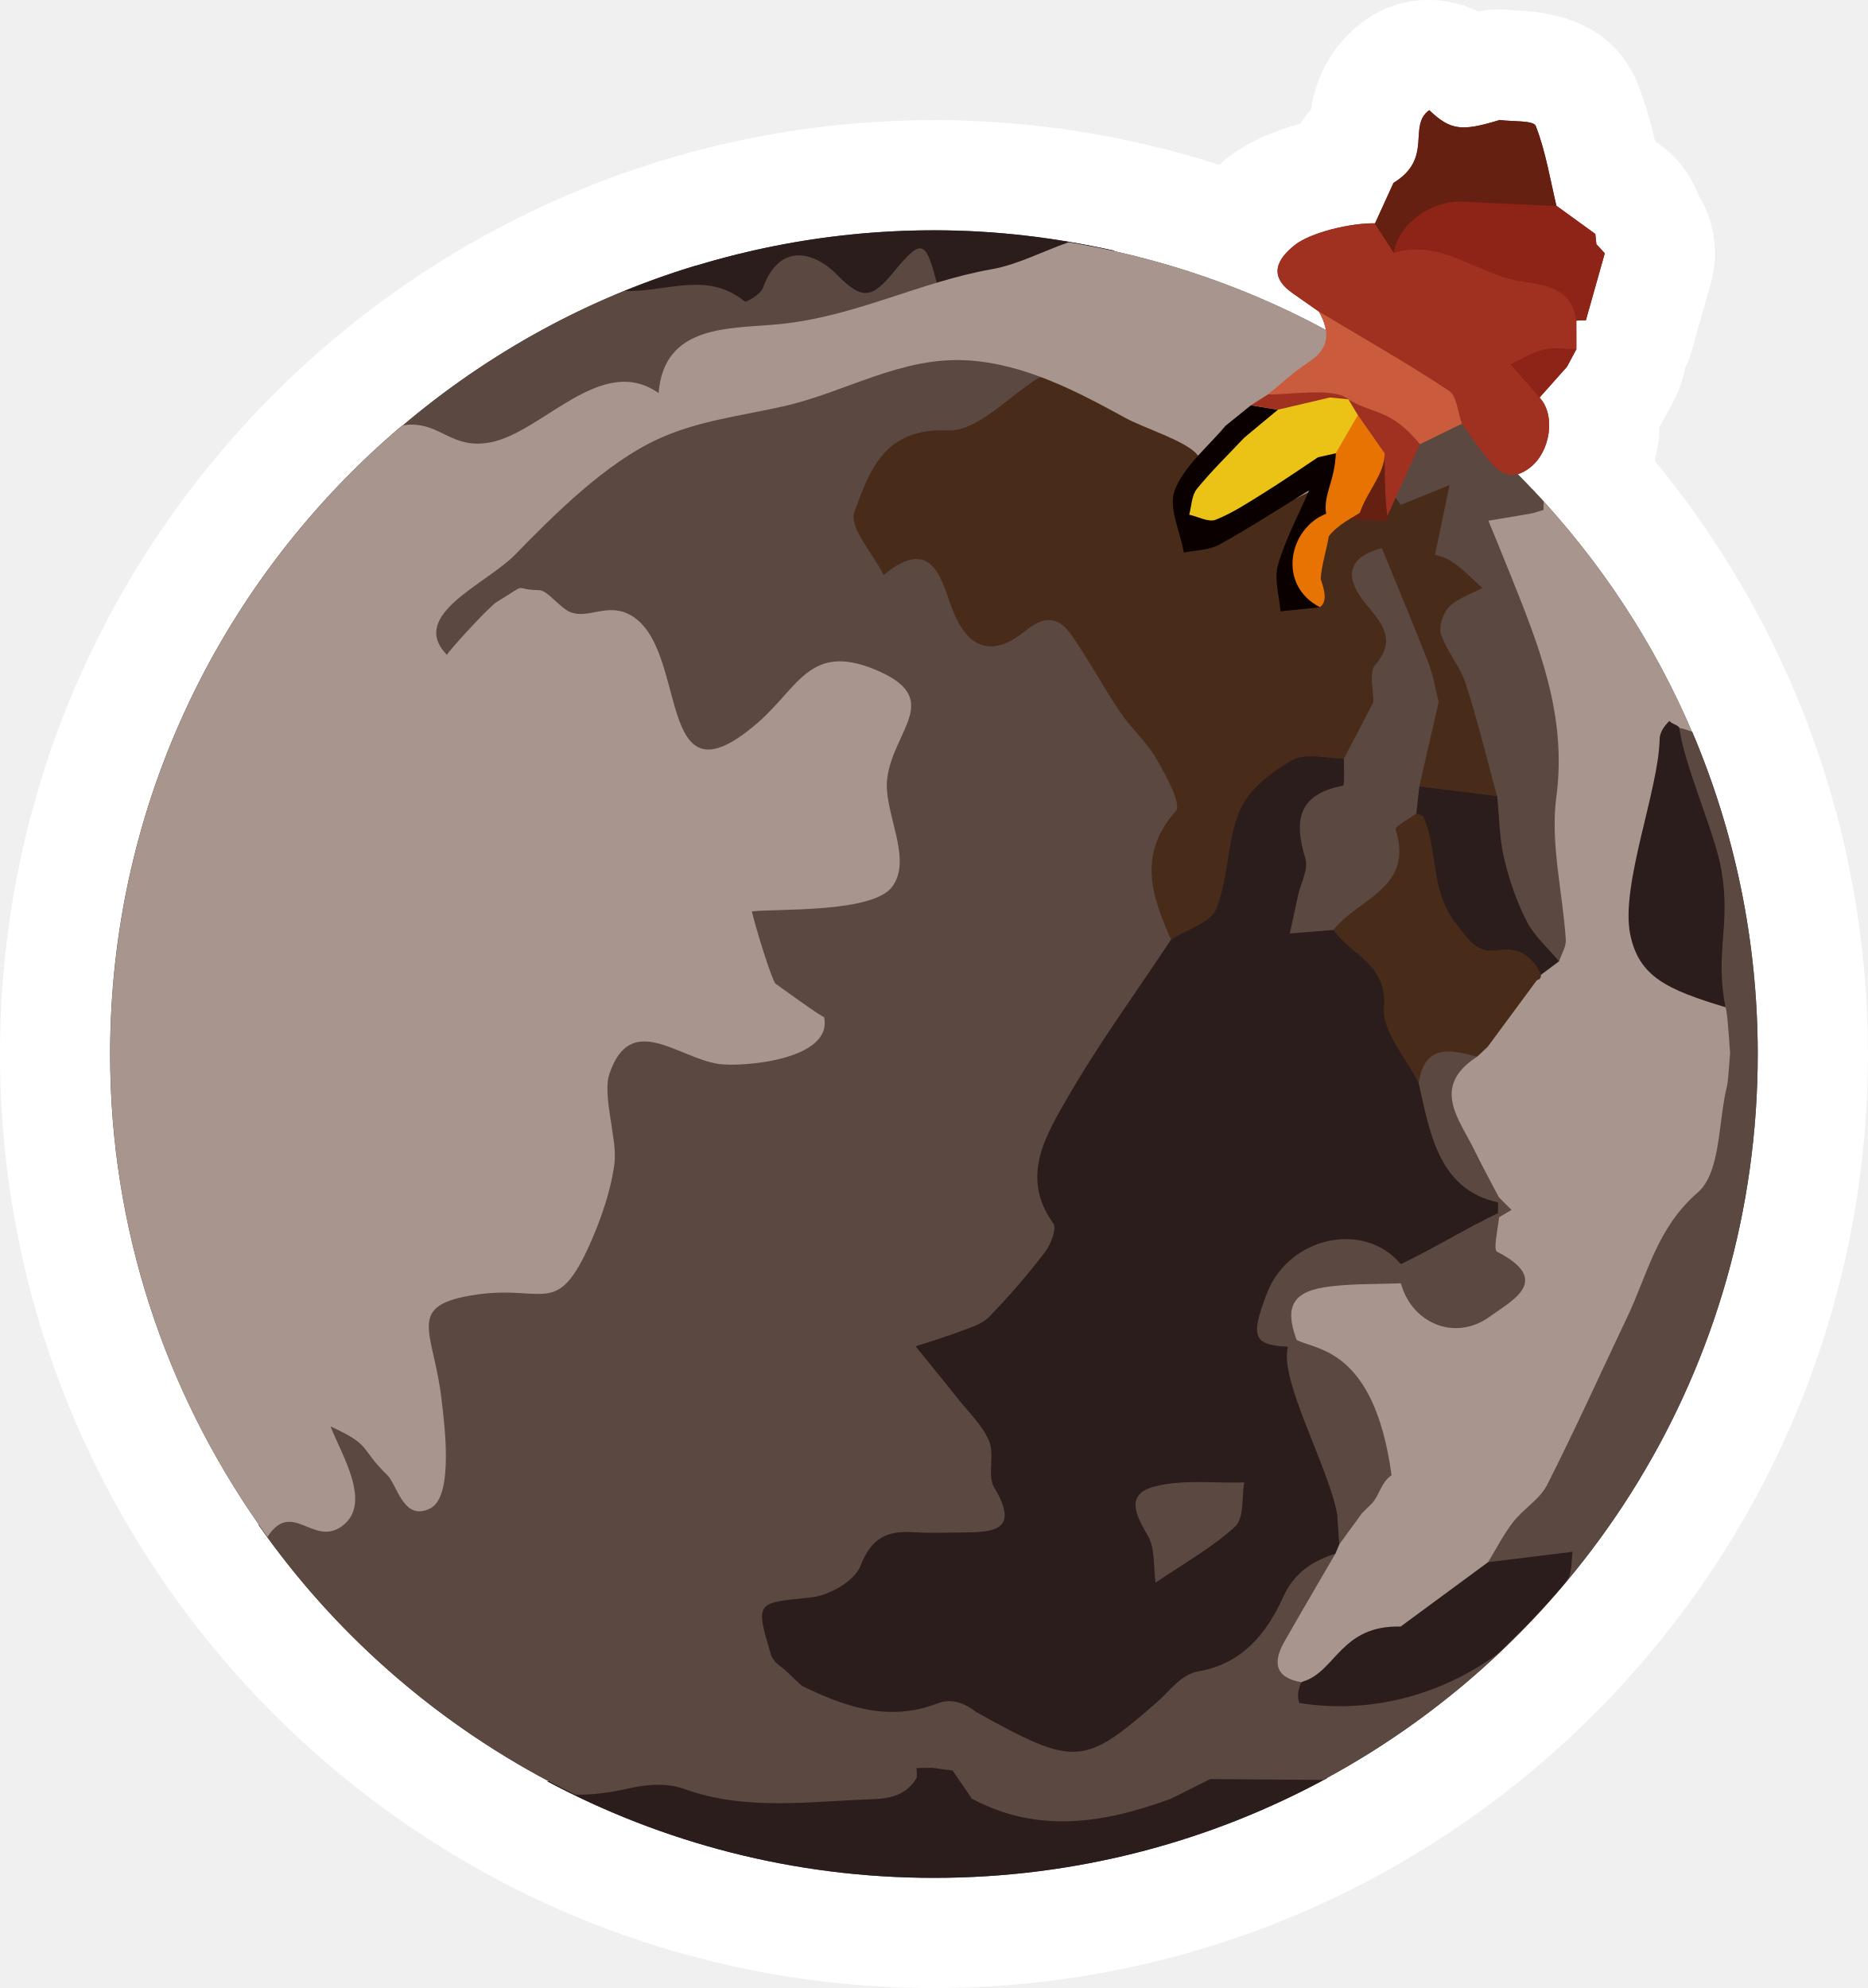
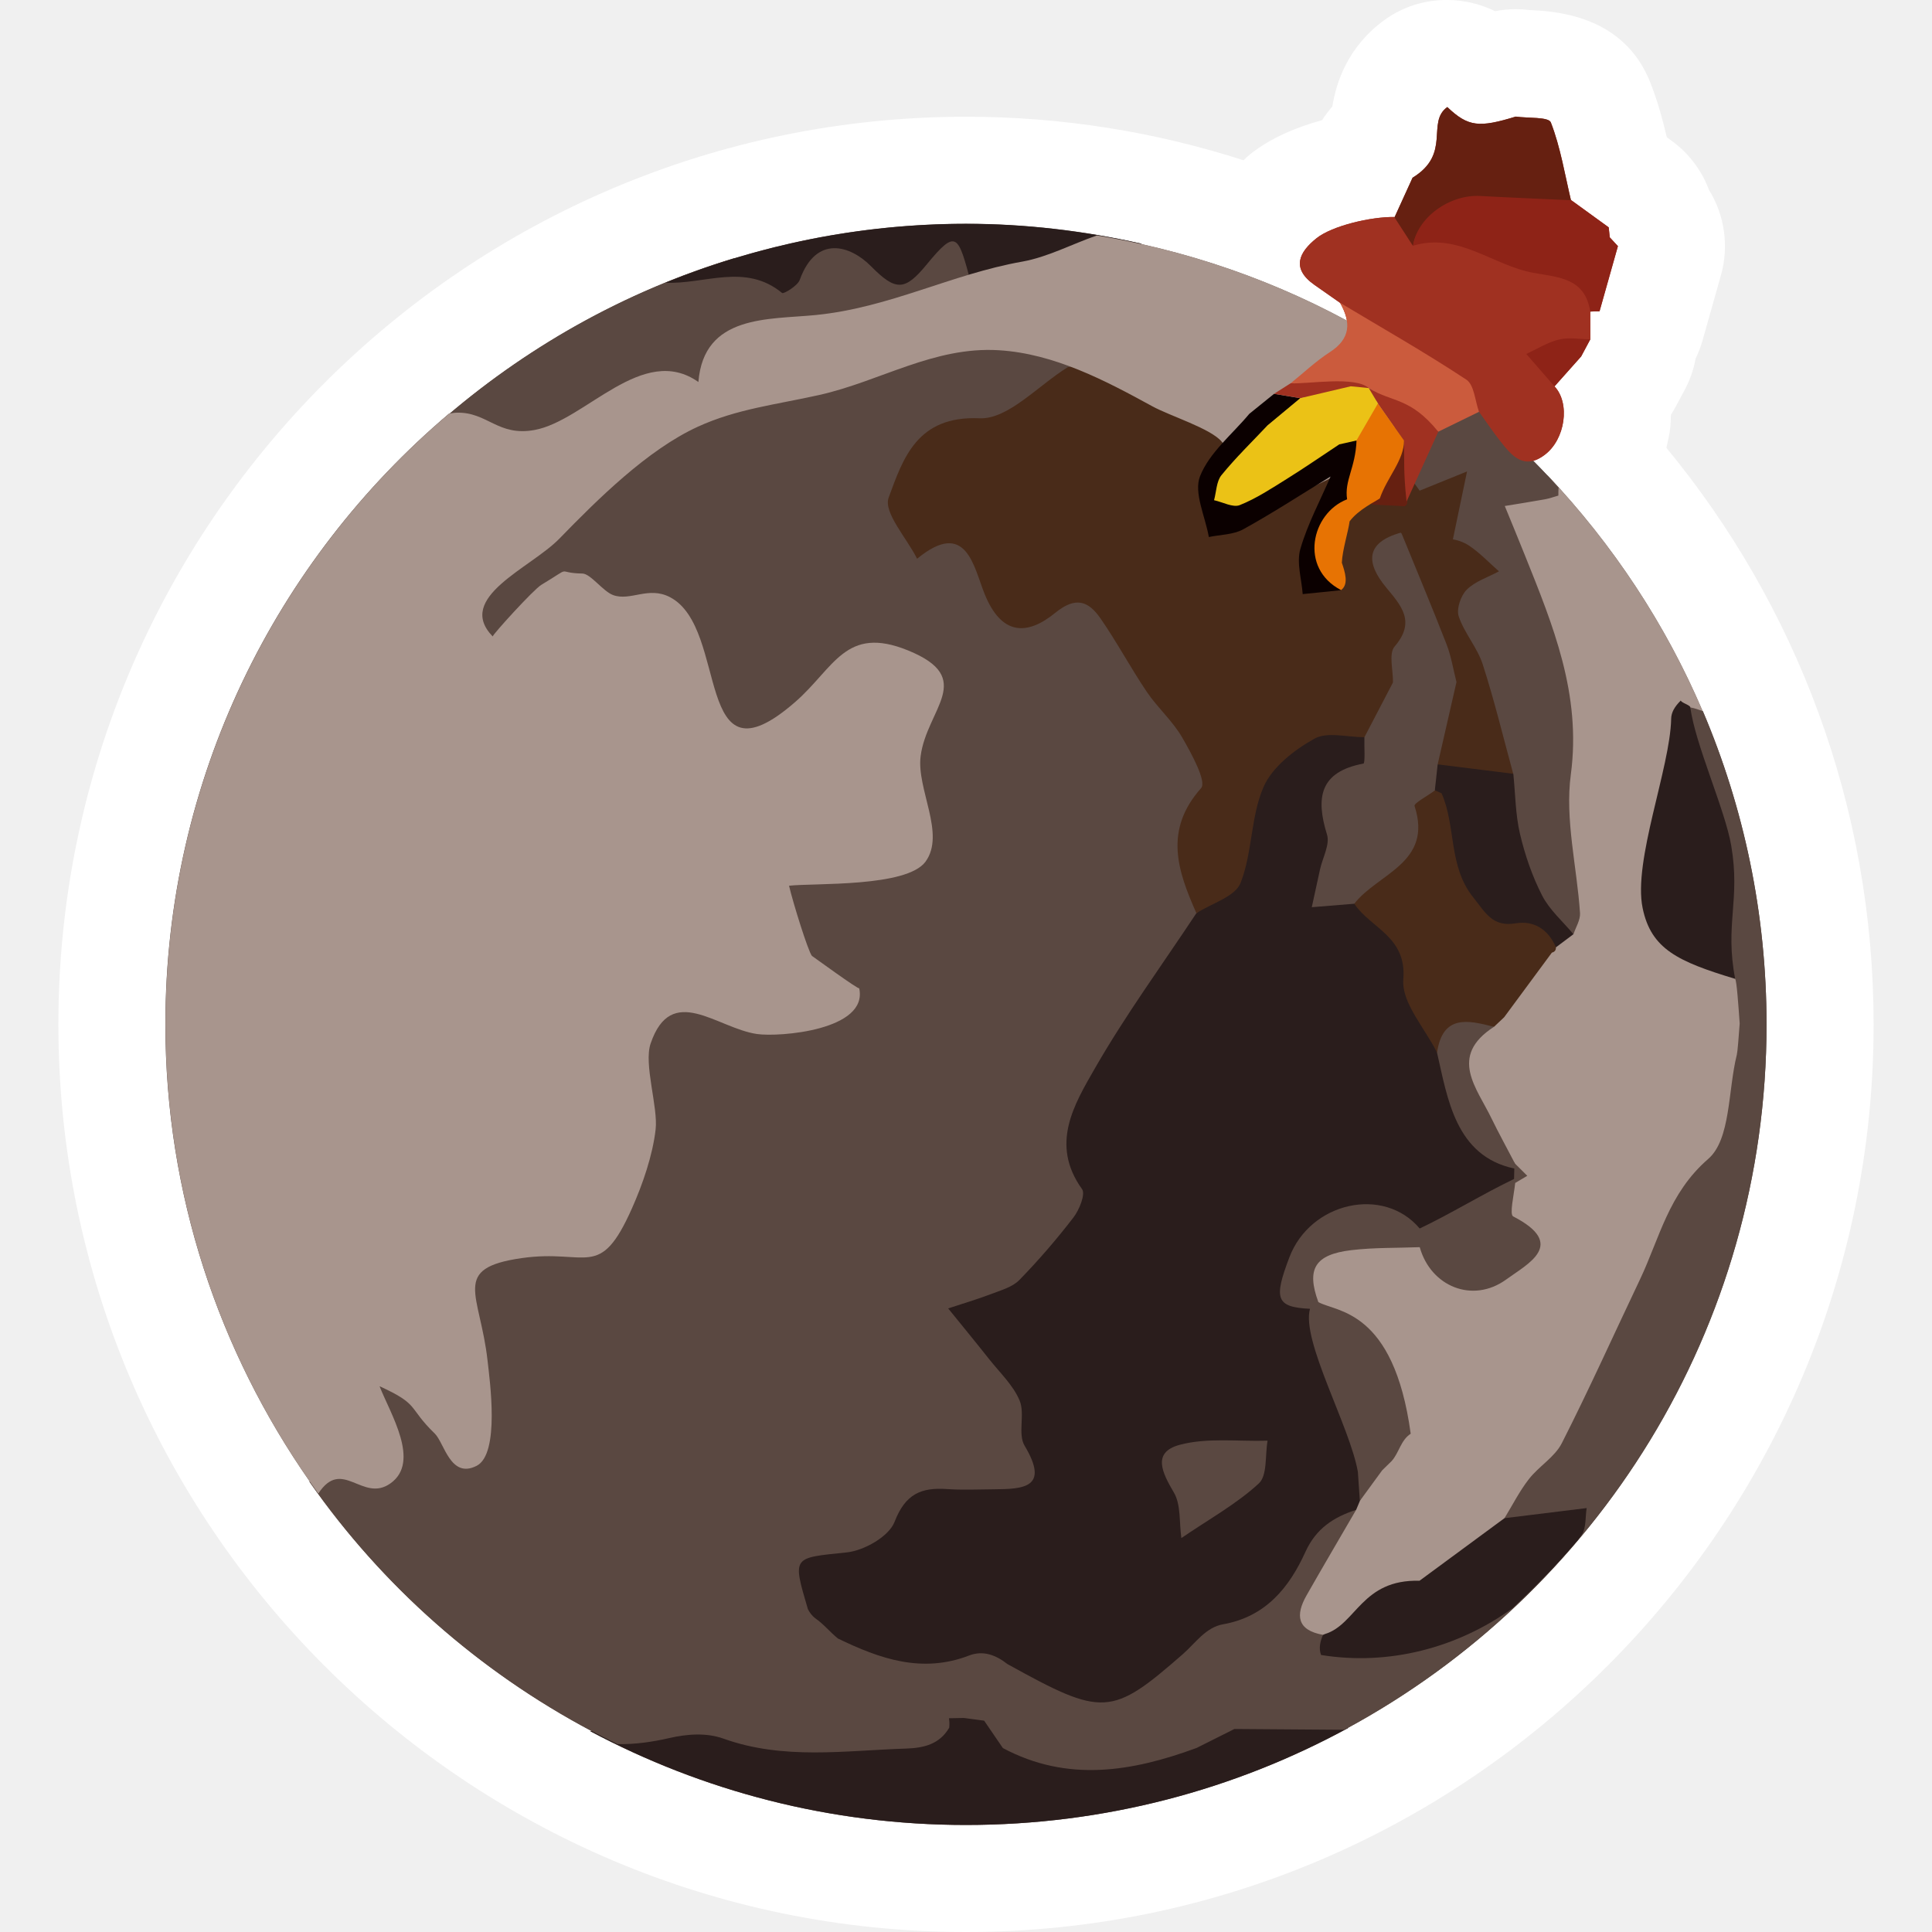
- <svg xmlns="http://www.w3.org/2000/svg" version="1.1" id="zeelish_icon" x="0px" y="0px" viewBox="0 0 469.77 499.99" style="enable-background:new 0 0 469.77 499.99;" xml:space="preserve">
+ <svg xmlns="http://www.w3.org/2000/svg" version="1.1" id="zeelish_icon" x="0px" y="0px" viewBox="0 0 469.77 499.99" style="enable-background:new 0 0 469.77 499.99;" xml:space="preserve" width="160px" height="160px">
  <style type="text/css">
	.st0{fill:#FFFFFF;}
	.st1{fill:#5A4841;}
	.st2{fill:#A03121;}
	.st3{fill:#A8958D;}
	.st4{fill:#2A1D1C;}
	.st5{fill:#492B19;}
	.st6{fill:#662011;}
	.st7{fill:#CB5B3D;}
	.st8{fill:#8E2317;}
	.st9{fill:#0B0000;}
	.st10{fill:#EBC216;}
	.st11{fill:#E77303;}
</style>
  <g id="group_4_">
    <path id="lining_4_" class="st0" d="M416.14,115.89c0.38-1.78,0.86-3.53,1.02-5.37c0.09-1.06,0.14-2.12,0.15-3.18   c0.43-0.66,0.83-1.34,1.21-2.04l1.67-3.12l0.7-1.3c1.36-2.54,2.31-5.28,2.82-8.1c0.73-1.49,1.33-3.05,1.79-4.69l2.83-10.02   l1.93-6.84c2.13-7.54,0.95-15.55-3.09-22.08c-1.89-5.06-5.24-9.51-9.7-12.74l-1.22-0.89c-1.03-4.4-2.31-9.13-4.21-14.01   c-4.6-11.78-14.75-18.12-30.16-18.85c-0.4-0.02-0.8-0.03-1.18-0.06c-1.18-0.15-2.36-0.23-3.54-0.23c-1.8,0-3.6,0.18-5.36,0.52   c-3.92-1.92-8.21-2.9-12.51-2.9c-5.62,0-11.25,1.68-16.03,5.13c-9.61,6.93-12.57,16.23-13.57,22.44c-0.98,1.11-1.86,2.29-2.65,3.54   c-6.5,1.77-13.3,4.57-18.68,8.86c-0.62,0.5-1.1,1.01-1.67,1.51c-22.64-7.28-46.75-11.26-71.78-11.26C105.37,30.23,0,135.6,0,265.11   s105.37,234.88,234.88,234.88c129.52,0,234.89-105.37,234.89-234.88C469.77,208.49,449.63,156.49,416.14,115.89z" />
    <path id="planet_background" class="st1" d="M442.06,265.11c0-28.78-5.89-56.18-16.49-81.08c-0.02-0.01-0.05-0.02-0.07-0.02   c-9.68-22.71-23.37-43.24-40.07-60.93c-0.02,0-0.05,0-0.07,0c-9.93-10.54-20.87-20.1-32.8-28.38l0,0c0,0-0.01,0-0.01-0.01   c-1.06-0.73-2.11-1.48-3.18-2.19c-0.02,0-0.04,0.01-0.07,0.01c-20.67-13.72-43.96-23.74-68.95-29.32   c-0.11-0.06-0.22-0.12-0.32-0.17c-14.55-3.24-29.63-5.09-45.16-5.09c-20.8,0-40.85,3.14-59.78,8.87c-0.03,0-0.06,0-0.09,0   c-27.44,8.27-52.37,22.17-73.7,40.22c-0.07,0.01-0.14,0.02-0.21,0.03c-44.85,38-73.4,94.66-73.4,158.06   c0,44.04,13.93,84.73,37.37,118.29c-0.02,0.04-0.06,0.06-0.08,0.1c18.79,26.91,43.83,49.02,72.98,64.49   c-0.11,0.01-0.23,0.02-0.34,0.02c29.01,15.46,62.09,24.28,97.25,24.28c35.82,0,69.52-9.1,98.91-25.1   c-0.01-0.01-0.02-0.02-0.04-0.04C398.26,412.04,442.06,343.71,442.06,265.11z" />
    <path id="volcano_background" class="st2" d="M403.6,63.7c-0.7-0.76-1.41-1.52-2.11-2.28c-0.09-0.86-0.18-1.72-0.27-2.58   c-3.23-2.34-6.46-4.68-9.68-7.02c-0.03,0-0.06,0-0.09,0c-1.59-6.68-2.74-13.82-5.21-20.14c-0.57-1.46-5.92-1.05-9.08-1.5   c-9.45,2.89-12.3,2.68-17.71-2.47c-5.54,3.99,1.16,12.07-8.99,18.29c-1.55,3.4-3.1,6.81-4.65,10.21c-0.01-0.01-0.02-0.03-0.03-0.04   c-6.09-0.09-16.13,2.27-20.17,5.49c-4.49,3.57-6.66,7.78-0.54,12.08c2.21,1.55,4.42,3.09,6.63,4.64c2.86,5.04,2.79,9.28-2.66,12.79   c-3.61,2.32-6.77,5.34-10.12,8.04c0,0,0,0,0.01,0c0,0,0,0-0.01,0c-1.43,0.91-2.86,1.81-4.29,2.72c-2.13,1.72-4.27,3.45-6.4,5.17   c-4.41,5.3-10.32,10.02-12.74,16.12c-1.7,4.28,1.35,10.44,2.27,15.76c2.99-0.63,6.34-0.59,8.9-2c7.7-4.25,15.09-9.07,22.6-13.66   c-2.68,6.23-5.95,12.29-7.82,18.76c-1.02,3.54,0.33,7.76,0.61,11.67c3.3-0.34,6.6-0.67,9.91-1.01c2.09-1.52,0.96-4.81,0.2-7.08   c0.13-3.27,1.7-8.21,2.01-10.71c1.54-2.06,3.96-3.63,5.75-4.69c-0.04,0.1-0.09,0.21-0.13,0.31c1.95,0.15,6.6,0.32,8.55,0.47   c0.65-0.3,0.88-0.79,0.68-1.48c2.66-5.86,5.43-11.96,8.1-17.82l0,0c3.51-1.72,7.03-3.44,10.54-5.15c1.81,2.51,3.54,5.09,5.45,7.53   c2.99,3.81,6.13,7.66,11.53,3.61c5.38-4.03,6.65-13.39,2.55-17.73c2.3-2.58,4.6-5.16,6.9-7.75c0.79-1.48,1.58-2.95,2.37-4.43l0,0   c0-0.87,0-1.74,0-2.61c0-1.52-0.01-3.05-0.01-4.57c0.8-0.05,1.6-0.07,2.4-0.07C400.42,74.94,402.01,69.32,403.6,63.7z" />
    <g id="zeelich">
      <path id="color16" class="st3" d="M409.09,339.63c3.58-10.54,5.83-22.74,13.73-30.33c12.53-12.04,11.97-26.89,13.59-41.68    c-0.02-3.25-0.05-6.5-0.07-9.76c0.87-2.89-0.58-4.93-2.48-6.81c-3.57-2.68-6.42-5.89-8.02-10.15    c-6.96-18.61-2.49-36.09,0.42-55.16c-9.72-23.4-23.69-44.52-40.81-62.66c-4.47-0.22-9.31,2.38-12.31,6.34    c-3.73,4.92-1.75,10.32,1.47,15.5c3.97,6.37,8.14,12.85,9.91,20.24c5.74,24.07,4.87,48.65,5.13,73.17c-1.24,1.81-3,3.12-4.52,4.67    c-0.68,0.85-1.27,1.75-1.74,2.73c-3.27,5.19-3.68,12.2-9.81,15.59c-1.39,0.86-2.73,1.8-3.97,2.87c-8.78,5.7-8.89,12.79-4.01,21.27    c2.54,4.42,5.59,8.54,7.83,13.16c0.45,0.9,0.91,1.77,1.46,2.63c1.14,1.69,0.98,3.3-0.15,4.85c-0.51,0.82-0.99,1.68-1.35,2.58    c-1.21,3.18-0.63,5.65,1.59,8.59c4.84,6.41,2.87,9.47-4.81,11.87c-9.55,2.99-14.26-3.58-20.04-8.43    c-5.4-1.55-10.92-1.51-16.35-0.39c-10.91,2.24-13.61,7.55-9.85,18.7c2.01,2.55,4.97,3.56,7.76,4.87    c10.08,5.41,13.57,14.77,15.21,25.29c0.13,3.15-1.24,5.67-3.27,7.91c-0.97,1.16-1.87,2.37-2.62,3.69c-1.3,3.06-4.1,4.62-6.5,6.56    c-0.74,0.83-1.4,1.72-1.94,2.69c-4.75,6.74-8.94,13.83-11.95,21.51c-2.39,6.08-2.69,11.72,5.57,13.65    c1.16-0.14,2.22-0.51,3.19-1.17c7.12-6.56,14.07-13.42,24.81-12.99c8.99-4.29,17.79-8.82,22.25-18.55    c0.73-1.86,1.28-3.89,2.89-5.18C394.78,374.86,402.86,357.95,409.09,339.63z" />
      <path id="color15" class="st4" d="M234.88,472.29c35.82,0,69.52-9.1,98.91-25.1c-0.31-0.29-0.61-0.58-0.79-0.84    c-9.11-7.68-18.62-2.59-28.02-0.85c-4.2,1.36-8.34,2.85-12.39,4.59c-15.03,5.95-30.29,5.52-45.69,1.65    c-3.19-1.66-4.82-4.85-7.22-7.28c-1.54-0.99-3.25-1.47-5.07-1.52c-1.86,0.05-3.6,0.46-5.01,1.78c-2.16,1.62-4.26,4.56-6.48,4.66    c-12.17,0.55-25.25,3.25-36.37-0.16c-16.81-5.16-32.77-2.09-49.12-1.21C166.64,463.46,199.72,472.29,234.88,472.29z" />
      <path id="color14" class="st1" d="M392.09,241.78c0.6-1.82,1.81-3.69,1.7-5.46c-0.79-11.99-3.94-24.24-2.38-35.88    c2.78-20.81-4.63-38.64-11.94-56.87c-1.69-4.22-3.43-8.41-5.15-12.62c3.48-0.57,6.96-1.12,10.43-1.74    c1.17-0.21,2.29-0.64,3.44-0.96c-0.03-0.64,0.02-1.37,0.05-2.09c-11.54-12.73-24.51-24.12-38.87-33.66    c-5.1,0.58-9.34,2.96-11.68,9.23c-0.81,1.4-3.49,2.08-1.74,4.48c6.8-1.57,12.01-1.68,6.94,7.6c4.84,6.16,0.53,23.75,19.39,13.01    c-10.15,10.66-5.12,15.95,6.24,20.04c-5.54,3.64-14.33,5.75-9.48,12.28c9.4,12.67,5.88,29.53,15.18,41.88    c1.73,4.03,2.48,8,1.77,12.58C374.16,225.3,380.82,236.42,392.09,241.78z" />
      <path id="color13" class="st1" d="M228.4,60.28c-8.46,6.16-15.55,4.69-23.64,0.96c-0.65-0.3-1.47-0.46-2.3-0.53    c-0.9,0.14-1.81,0.26-2.71,0.41c-0.26,0.13-0.55,0.25-0.73,0.45c-6.87,7.83-15.41,5.49-24.02,5.22    c-28.67,8.64-54.6,23.41-76.55,42.65c3.75,0.29,7.87,0.4,8.78,2.16c6.63,12.84,12.8,3.98,20.38,1.46    c13.18-4.37,23.49-17.85,39.62-12.99c5.11-5.04,3.86-15.72,15.56-15.13c19.39,0.98,38.3-1.5,54.28-14.25    C238.29,61.89,233.85,56.32,228.4,60.28z" />
      <path id="color12" class="st4" d="M157.11,73.16c10.05,0.49,20.65-5.2,30.18,2.66c0.39,0.32,4.01-1.83,4.57-3.39    c4.25-11.78,13.13-8.9,18.43-3.54c6.46,6.54,8.79,6.42,14.47-0.5c7.73-9.42,8.1-7.51,11.44,4.94c11.2,3.33,37.31,0.81,44.84-9.77    c-0.26-0.18-0.67-0.37-0.99-0.56c-14.55-3.24-29.63-5.09-45.16-5.09C207.35,57.93,181.14,63.41,157.11,73.16z" />
      <path id="color11" class="st1" d="M442.06,265.11c0-28.78-5.89-56.18-16.49-81.08c-1.05-0.34-2.03-0.75-3.22-0.95    c-2.76,24.51-0.64,48.21,11.6,70.25c0.4,0.76,0.78,6.17,1.16,11.55c-0.28,3.78-0.54,7.27-0.74,8.07    c-2.31,9.23-1.55,21.91-7.41,26.98c-10.29,8.93-12.56,20.47-17.67,31.22c-6.72,14.12-13.13,28.4-20.21,42.33    c-1.83,3.61-5.95,5.99-8.53,9.31c-2.43,3.12-4.23,6.72-6.31,10.11c5.39,6.56,10.81,5.88,16.25,3.21    c-16.23,18.53-34.11,33.96-62.25,30.28c-0.46,0.09-0.86,0.33-1.3,0.47c0.12-1.26,0.23-2.51,0.35-3.77    c-6.75-1.19-7.19-5.09-4.26-10.24c4.22-7.41,8.55-14.75,12.83-22.13c-7.5-1.03-12.2,0.73-15.23,9.09    c-3.17,8.72-8.2,17.06-20.2,17.66c-3.67,0.19-7.08,5.6-10.61,8.62c-1.39,0.77-3.22,1.2-4.08,2.35    c-9.04,12.12-19.27,11.51-30.67,3.49c-2.49-1.75-5.86-2.24-8.83-3.32c0,0,0,0.01,0,0.01c0,0,0,0,0-0.01    c-3.63-1.46-8.62-5.22-10.67-4c-12.65,7.46-23.21-0.08-34.4-3.39c-1.75-1.43-3.3-3.07-5.08-4.46c-0.44-0.1-0.9-0.16-1.35-0.23    c1.7-3.12-0.21-9.19,3.1-9.36c12.96-0.66,20.04-9.32,27.97-17.49c2.02-2.08,6.13-1.12,9.32-1.17c3.99-0.07,8,0.15,11.93-0.66    c4.19-0.87,9.16-3.4,7.76-7.45c-3.99-11.52,2.18-27.56-14.85-33.73c-4.48-1.62-7.36-6.77,0.54-8.6    c13.23-3.06,16.59-16.38,25.67-23.73c2.46-1.99,2.29-6.12,0.95-9.1c-4.52-10.05-0.75-18.86,4.1-27.26    c7.93-13.75,13.56-28.9,24.51-40.84c0.53-1.53,1.2-3.32,0.48-4.67c-5-9.37-3.56-17.72,1.94-26.69c3.58-5.83,2.05-12.62-4.31-16.81    c-5.29-3.49-8.24-8.46-10.59-14.08c-2.65-6.33-6.9-11.65-11.46-16.69c-3.81-4.21-8.35-6.47-13.75-2.97    c-9.12,5.91-13.71,1.41-17.34-6.83c-2.44-5.54-5.43-10.33-13.13-10.07c-9.43,0.32-11.91-3.78-8.29-12.29    c3.44-8.08,8.04-13.78,18.34-14.34c13.62-0.74,24.11-8.38,25.14-17.81c-11.07-9.16-26.19-8.56-37.62-4.6    c-18.72,6.5-37.01,13.24-57.09,13.2c-6.55,3.01-10.04,10.19-16.93,12.65c-13.01,4.63-20.6,15.16-28.26,25.64    c-1.25,3.58-3.67,6.03-7.1,7.52c-3.3,2.51-6.36,5.26-8.55,8.85c-0.82,3.2-1.64,6.4-2.46,9.6c3.73,4.17,7.2,4.07,10.37-0.65    c1.72-2.7,3.12-5.99,5.82-7.5c5.3-2.94,10.05-14.18,17.22-1.76c1.33,2.3,4.17,1.06,6.53,0.19c8.56-3.14,14.81-0.33,18.28,8.03    c1.9,4.57,1.44,9.43,1.43,14.18c-0.03,9.53,5.14,12.49,13.82,11.89c9.57-0.66,14.56-6.68,19-14.36    c4.39-7.59,14.64-8.97,23.14-4.42c9.03,4.84,5.53,10.94,2,17.01c-3.65,6.28-3.69,12.35-1.58,19.4    c3.27,10.92,0.08,14.47-11.34,14.98c-7.08,0.32-14.49-0.91-20.51,4.36c-3.62,7.88,5.34,13.12,4.31,20.45    c0.75,0.88,1.64,1.6,2.66,2.15c3.28,1.91,8.72,2.9,6.73,8.13c-2.23,5.84-8.15,8.28-13.8,7.18c-6.94-1.35-14.28-1.82-20.72-5.21    c-7.03-3.69-11.32-0.23-14.86,5.37c-3.23,5.1-3.05,10.67-1.65,16.21c3.61,14.24-5.27,25.21-9.88,37.19    c-1.76,4.56-6.97,4.65-11.59,3.88c-6.7-1.13-13.41-2.26-20.05,0.36c-3.96,2.93-8.26,6.47-5.54,11.7    c6.94,13.31,2.52,26.52,0.91,40.38c-6.53-2.43-6.03-9.11-9.06-13.33c-4.07-3.86-6.97-11.28-14.43-4.64    c-2.17,5.11,0.98,9.27,2.57,13.61c2.6,7.09,2.32,11.04-6.98,8.46c-4.63-1.29-10.1-0.37-12.55,3.47    c20.21,28.95,47.65,52.36,79.68,67.9c4.44,0.11,9.02-0.55,13.32-1.54c4.67-1.07,9.65-1.47,14.15,0.14    c15.52,5.56,31.38,3.07,47.17,2.56c4.55-0.15,8.68-1.06,11.21-5.4c0.1-0.94,0.05-1.74-0.07-2.45c1.29-0.02,2.59-0.04,3.88-0.07    l0,0c0,0,0,0,0,0c1.75,0.24,3.49,0.47,5.23,0.7c1.62,2.36,3.23,4.73,4.85,7.09c0,0,0,0,0,0c16.72,8.93,33.43,6.11,50.13-0.03    c3.26-1.64,6.53-3.28,9.79-4.91l0,0c9.48,0.07,18.97,0.14,28.46,0.21C397.83,412.74,442.06,344.11,442.06,265.11z" />
      <path id="color10" class="st4" d="M422.35,183.07c1.14,9.27,9.01,26.56,10.57,35.76c2.42,14.19-1.7,20.35,1.02,34.49    c-14.84-4.48-21.77-7.72-23.95-18.33c-2.52-12.23,7.15-36.29,7.39-49c0.03-1.62,0.88-3.11,2.49-4.7    C420.03,181.9,422.27,182.44,422.35,183.07z" />
      <path id="color9" class="st4" d="M336.83,388.4c-0.33,0.78-0.65,1.56-0.98,2.34c-5.82,1.88-10.37,4.82-13.12,10.87    c-4.2,9.26-10.29,16.79-21.33,18.75c-4.45,0.79-7.11,4.81-10.35,7.68c-18.54,16.2-20.69,16.32-45.46,2.6    c-2.95-2.32-6.26-3.61-9.91-2.2c-12.16,4.69-23.13,0.85-33.95-4.41c-2.03-1.65-3.69-3.74-5.87-5.24c-0.82-0.64-1.44-1.45-1.9-2.38    c-4.05-13.78-3.98-13.18,10.08-14.66c4.51-0.48,10.91-4.13,12.36-7.91c2.78-7.21,6.88-8.95,13.58-8.48c3.98,0.28,8,0.09,12,0.06    c7.8-0.05,14.6-0.36,8.07-11.28c-1.82-3.04,0.16-8.19-1.28-11.67c-1.66-3.99-5.14-7.24-7.91-10.75    c-3.49-4.41-7.06-8.75-10.59-13.11c3.74-1.24,7.54-2.35,11.22-3.76c2.52-0.96,5.44-1.78,7.22-3.61    c4.97-5.1,9.65-10.53,13.99-16.18c1.51-1.96,3.15-6.02,2.22-7.32c-8.33-11.6-2.07-21.86,3.34-31.29    c7.94-13.84,17.42-26.79,26.25-40.13c9.06-6.82,11.36-17.12,13.31-27.27c3.67-19.05,9.24-23.21,28.73-20.25    c5.7,3.53,7.24,7.87,0.74,11.65c-5.69,3.31-7.64,7.43-6.49,13.7c0.73,3.95-0.1,7.88-1.57,11.64c-2.42,6.19,1.58,6.58,5.98,6.58    c14.55,4.46,15.94,17.48,18.58,29.36c0.89,4,2.05,7.49,4.62,10.57c3.54,11.12,6.75,22.45,18.24,28.48l0.18,0.18    c0.99,1.81,0.95,3.59-0.13,5.35l-0.15,0.13c-7.29,5.5-12.51,14.73-23.71,13.23c-12.63-7.96-26.5-4.91-31.48,6.64    c-2.77,6.42-1.64,10.57,5.4,12.45c2.42,0.8,4.84,1.6,7.25,2.4c1.58,13.1,2.44,26.3,4.69,39.33    C338.88,383.33,337.82,385.85,336.83,388.4z" />
      <path id="color8" class="st5" d="M338,190.79c-4.38,0.01-9.61-1.49-12.96,0.38c-5.2,2.91-10.92,7.34-13.17,12.53    c-3.33,7.68-2.84,16.97-5.93,24.8c-1.4,3.56-7.47,5.27-11.43,7.82c-4.86-10.94-8.48-21.45,1.22-32.36    c1.49-1.67-2.5-8.97-4.9-13.11c-2.46-4.26-6.36-7.67-9.14-11.78c-4.19-6.2-7.71-12.84-11.97-18.99    c-3.09-4.46-6.36-5.87-11.74-1.48c-7.34,5.99-13.94,5.83-18.28-4.89c-2.83-6.99-4.7-19.6-17.47-9.11    c-2.67-5.36-8.78-11.98-7.36-15.83c3.73-10.11,7.32-21.24,23.51-20.52c7.41,0.33,15.23-8.54,22.86-13.23    c10.1-1.38,17.84,2.55,25.73,8.87c5.92,4.75,14.2,6.53,21.36,9.78c4.59,2.08,10.73,3.5,4.53,10.6c-1.18,1.35-0.44,4.38-0.59,6.64    c2.48-0.29,4.51-1.35,6.4-2.56c7.93-5.09,13.76-11.88,24.21-14.55c3.29,4.62,6.59,9.24,9.4,13.18c3.11-1.26,7.69-3.12,12.27-4.97    c-1.12,5.37-2.24,10.73-3.67,17.62c-0.54-0.18,2.08,0.18,4.07,1.49c2.86,1.88,5.26,4.46,7.86,6.74c-2.83,1.53-6.14,2.57-8.33,4.74    c-1.55,1.54-2.72,4.99-2.08,6.92c1.45,4.33,4.79,8.04,6.2,12.38c3.02,9.32,5.31,18.88,7.9,28.34c-8.39,7.55-14.48,0.86-20.98-3.38    c-3.22-7.34,0.45-13.71,2.82-20.26c1.16-8.77-7.25-13.6-8.8-21.32c-0.99-4.95-3.59-9.52-3.7-14.71c0.3-0.95,1.03-1.64,1.63-2.42    c-1.45-0.44-0.44,1.59-1.53,1.54c-1.88,2.33-2.97,5.33-1.05,7.54c8.13,9.38,5,19.44,2.46,29.57    C345.53,182.33,344.87,188.65,338,190.79z" />
      <path id="color7_1_" class="st4" d="M394.3,397.1c1.12-1.83,0.84-4.52,1.21-6.82c-7.09,0.88-14.19,1.75-21.28,2.62    c-7.33,5.4-14.65,10.79-21.98,16.19c-14.97-0.41-16.37,11.32-24.45,13.78l-0.54,0.23c-0.68,1.68-1.15,3.39-0.49,5.2    c17.59,2.85,35.38-1.86,49.55-12.1c5.96-5.58,11.66-11.41,16.93-17.66C393.58,398.04,393.98,397.61,394.3,397.1z" />
      <path id="color6_1_" class="st4" d="M387.56,245.16c-1.73-1-3.36-2.28-5.21-2.94c-6.48-2.3-14.99,4.89-19.52-8.48    c-2.93-8.64-5.61-16.73-6.04-25.74c-0.06-1.19-0.41-2.35-0.62-3.54c-1.26-2.38-1.11-4.64,0.77-6.65    c6.52,0.8,13.06,1.64,19.59,2.44c0.53,5.19,0.54,10.5,1.72,15.54c1.29,5.48,3.17,10.97,5.73,15.96c1.92,3.74,5.35,6.71,8.11,10.02    C390.58,242.91,389.07,244.03,387.56,245.16z" />
      <path id="color5_1_" class="st5" d="M387.56,245.16c-1.96-4.61-5.69-7-10.42-6.21c-6.04,1-7.8-2.76-10.95-6.67    c-6.53-8.12-4.44-18.35-8.22-26.97c-6.09-3.17-9.58,0.53-9.84,5.51c-0.39,7.56-3.85,12.2-9.78,16.03    c-2.27,1.46-3.89,3.88-2.98,7.03c4.24,6.37,13.61,8.45,12.69,19.59c-0.5,6.04,5.61,12.62,8.74,18.96    c4.51-3.09,8.98-6.28,14.72-6.69c0.88-0.83,1.75-1.65,2.63-2.48c4.12-5.57,8.24-11.14,12.35-16.72c0,0,0.01-0.01,0.01-0.01    C387.24,246.35,387.58,245.9,387.56,245.16z" />
      <path id="color4_1_" class="st1" d="M376.49,314.8c-0.99-0.51,0.18-5.49,0.53-8.66c1.04-0.62,2.08-1.23,3.12-1.85    c-1.06-1.05-2.12-2.11-3.18-3.16c-1.89-3.63-4.42-8.27-6.02-11.58c-3.85-8.01-11.28-16.15,0.57-23.81    c-6.72-1.76-13.31-3.23-14.72,6.7c2.73,11.85,4.77,26.73,19.99,29.97c-0.02,0.9-0.04,1.8-0.06,2.7    c-7.96,3.8-16.48,9.06-24.42,12.82c-9.31-11.08-28.31-6.86-33.74,7.49c-4.04,10.65-3.53,12.87,5.35,13.29    c-2.31,8.23,10.34,30.43,12.39,42.2c0.17,2.5,0.34,5.01,0.51,7.51c1.92-2.63,3.85-5.27,5.77-7.9c0,0,0,0,0,0    c0.83-0.81,1.65-1.62,2.48-2.43c1.92-2.16,2.32-5.36,4.91-7.05c-4.4-32.35-19.36-31.45-23.9-34.07    c-3.14-8.57-0.89-12.3,8.47-13.43c5.87-0.71,11.84-0.55,17.77-0.78v0c2.83,10.18,13.7,14.66,22.37,8.37    C380.27,327.05,390.54,322.04,376.49,314.8z" />
      <path id="color3_1_" class="st1" d="M290.62,398.04c-0.58-4.12-0.09-8.62-1.92-11.75c-2.99-5.09-5.76-10.42,1.46-12.37    c7.17-1.93,15.15-0.84,22.77-1.08c-0.67,3.78-0.02,8.99-2.26,11.06C304.96,389.18,297.95,393.04,290.62,398.04z" />
      <path id="color2_1_" class="st1" d="M359.23,166.69c-3.73-9.59-7.72-19.08-11.61-28.61l-0.23-0.23c-9.2,2.59-9,7.85-3.8,14.15    c3.91,4.73,7.77,8.85,2.22,15.31c-1.59,1.86-0.36,6.14-0.43,9.31c0,0,0.01-0.01,0.01-0.01c0,0,0,0.01-0.01,0.01    c-2.46,4.72-4.92,9.45-7.39,14.17c-0.07,2.37,0.24,6.73-0.25,6.82c-11.3,2.12-12.4,8.79-9.43,18.37c0.8,2.57-1.14,5.99-1.81,9.03    c-0.72,3.26-1.42,6.51-2.13,9.77c3.67-0.3,7.33-0.6,11-0.9c6.04-7.84,20.4-10.52,15.6-25.28c-0.24-0.74,3.41-2.63,5.24-4.03    c0.26-2.2,0.48-4.5,0.73-6.71c1.63-7.12,3.25-14.23,4.88-21.35C360.98,173.23,360.45,169.82,359.23,166.69z" />
      <path id="color1_1_" class="st3" d="M352.57,94.69c-24.59-17.02-53.06-28.69-83.8-33.76c-6.44,2.22-12.72,5.6-19.36,6.78    c-18.37,3.26-34.21,11.89-53.34,13.81c-12.32,1.23-29.04-0.16-30.44,17.34c-14.4-10.16-29.2,9.96-42.36,12.41    c-9.52,1.77-12.22-4.69-20.2-4.47c-0.71,0.02-1.32,0.15-1.95,0.25c-44.85,38-73.4,94.66-73.4,158.06    c0,45.41,14.78,87.27,39.55,121.41c6.2-9.49,11.44,2.52,18.68-2.64c7.86-5.59-0.09-18.07-2.83-25.13    c10.57,4.83,7.15,5.33,14.29,12.25c2.47,2.4,4.05,11.82,10.84,8.34c6.07-3.11,3.37-22.18,2.82-27.19    c-1.94-17.47-9.59-23.92,8.83-26.56c17.08-2.45,20.15,6,28.56-12.93c2.73-6.14,5.32-13.59,6.1-20.35    c0.67-5.83-3.12-16.87-1.3-22.23c5.39-15.85,17.16-3.97,27.56-2.48c5.77,0.83,28.85-0.98,26.42-11.87    c0.15,0.67-12.32-8.46-12.22-8.34c-0.99-1.18-4.92-13.81-5.93-18.17c6.48-0.73,30.44,0.44,35.32-6.23    c5.25-7.19-2.35-18.78-1.27-27.26c1.56-12.28,14.51-20.18-3.27-27.41c-16.21-6.6-19.08,4.57-29.23,13.39    c-26.46,23-16.94-19.07-32.33-27.15c-5.6-2.94-10.22,1.08-14.73-0.55c-2.63-0.95-5.84-5.54-7.96-5.58    c-7.31-0.13-2.04-2.26-10.66,2.94c-2.03,1.23-12.56,12.83-12.56,13.34c-9.79-10.08,9.8-17.66,17.24-25.3    c9.83-10.1,22.77-22.99,35.85-28.98c10.07-4.61,20.23-5.71,31.37-8.2c15.8-3.53,29.71-12.63,46.55-11.59    c14.32,0.88,27.44,7.8,39.72,14.52c4.62,2.52,15.06,5.72,17.91,9.12c3.22,3.83,2.29,4.31,3.58,6.36c2.21,3.51-5.03,7.6,1.54,10.77    c3.06,1.48,10.89-1.35,13.17-2.88c3.03-2.04,35.04-13.74,24.89-24.43c-1.51-0.19-3.02-0.37-4.54-0.56    c-0.14-0.02-0.14-0.03-0.1-0.03C336.37,102.92,346.53,97.75,352.57,94.69z" />
    </g>
    <g id="volcano_1_">
      <path id="fumes7" class="st2" d="M387.18,99.98c4.1,4.34,2.83,13.7-2.55,17.73c-5.4,4.05-8.54,0.2-11.53-3.61    c-1.91-2.44-3.64-5.01-5.45-7.53c-1.05-2.85-1.25-6.98-3.28-8.32c-10.64-7.02-21.74-13.33-32.68-19.89    c-2.21-1.55-4.42-3.09-6.63-4.64c-6.12-4.3-3.95-8.5,0.54-12.08c4.04-3.22,14.08-5.58,20.17-5.49c1.6,2.48,3.21,4.95,4.81,7.43    c10.94-4.29,20.72,5.19,31.21,7.04c6.69,1.18,13.33,1.4,14.64,10.01c0,1.52,0.01,3.05,0.01,4.57c0,0.87,0,1.74,0,2.61l0,0    c-2.71-0.02-5.54-0.55-8.1,0.06c-2.95,0.71-5.66,2.44-8.47,3.73C382.31,94.39,384.75,97.19,387.18,99.98z" />
      <path id="fumes6" class="st6" d="M350.58,63.68c-1.6-2.48-3.21-4.95-4.81-7.43c1.56-3.42,3.12-6.84,4.68-10.26    c10.16-6.21,3.46-14.29,8.99-18.29c5.41,5.16,8.25,5.37,17.71,2.47c3.15,0.45,8.51,0.04,9.08,1.5c2.52,6.45,3.67,13.77,5.31,20.57    c-7.84-0.36-15.13-0.18-22.96-0.62C360.51,51.16,351.66,56.42,350.58,63.68z" />
      <path id="fumes5" class="st7" d="M331.69,78.36c10.94,6.56,22.05,12.87,32.68,19.89c2.04,1.34,2.24,5.48,3.28,8.32    c-3.51,1.72-7.03,3.44-10.54,5.15c-6-3.76-12-7.53-18-11.29c-1.55-0.15-3.1-0.31-4.65-0.46c-5.19-0.26-10.37-0.52-15.56-0.78    c3.36-2.7,6.52-5.72,10.12-8.04C334.48,87.64,334.54,83.4,331.69,78.36z" />
      <path id="fumes4" class="st8" d="M396.45,87.81c-0.79,1.48-1.58,2.95-2.37,4.43c-2.3,2.58-4.6,5.16-6.9,7.75    c-2.43-2.8-4.87-5.59-7.3-8.39c2.81-1.29,5.52-3.01,8.47-3.73C390.91,87.25,393.74,87.78,396.45,87.81z" />
      <path id="fumes3" class="st6" d="M348.34,131.02c-1.95-0.15-6.6-0.32-8.55-0.47c1.9-5.5,6.48-10.99,8.38-16.49    c0.28,5.16,0.56,10.32,0.84,15.48C349.22,130.23,348.99,130.72,348.34,131.02z" />
      <path id="black_lining" class="st9" d="M333.74,129.09c-0.89-6.47,3.16-8.83,2.27-15.3c-1.5,0.35-3.08,0.71-4.58,1.06    c-4.51,2.99-9.02,5.94-13.62,8.8c-3.95,2.46-7.75,5.16-12.04,6.87c-1.77,0.7-4.21-0.72-6.45-1.21c0.6-2.19,0.45-4.7,1.76-6.31    c3.69-4.53,7.96-8.6,11.97-12.87c2.85-2.34,5.58-4.73,8.43-7.06c-2.29-0.38-4.59-0.76-6.88-1.14c-2.13,1.72-4.27,3.45-6.4,5.17    c-4.41,5.3-10.32,10.02-12.74,16.12c-1.7,4.28,1.35,10.44,2.27,15.76c2.99-0.63,6.34-0.59,8.9-2c7.7-4.25,15.09-9.07,22.6-13.66    c-2.68,6.23-5.95,12.29-7.82,18.76c-1.02,3.54,0.33,7.76,0.61,11.67c3.3-0.34,6.6-0.67,9.91-1.01    C324.65,146.53,321.86,141.59,333.74,129.09z" />
      <path id="fumes2" class="st2" d="M339.14,100.45c-3.61-3.22-15.6-1.02-20.24-1.26c-1.43,0.91-2.86,1.81-4.29,2.72    c2.29,0.38,4.59,0.76,6.88,1.14c4.28-1.02,14.03-0.27,18.43-1.25c0.52,0.88,1.04,1.75,1.56,2.63c2.23,3.21,4.46,6.42,6.69,9.63    c0.28,5.16-0.19,7.3,0.73,15.74c2.7-5.94,5.51-12.13,8.21-18.07C349.81,102.73,345.13,104.19,339.14,100.45z" />
      <path id="fumes1" class="st8" d="M391.53,51.82c3.23,2.34,6.46,4.68,9.68,7.02c0.09,0.86,0.18,1.72,0.27,2.58    c0.7,0.76,1.41,1.52,2.11,2.28c-1.59,5.62-3.17,11.24-4.76,16.86c-0.8,0-1.6,0.02-2.4,0.07c-1.32-8.6-7.95-8.83-14.64-10.01    c-10.49-1.85-19.46-10.59-31.23-7.02c1.07-7.25,9.41-13.34,17.46-12.88C375.85,51.15,383.69,51.46,391.53,51.82z" />
      <path id="lava2_1_" class="st10" d="M321.4,103.04c4.32-1.03,8.74-2.04,13.06-3.07c1.55,0.15,3.1,0.31,4.65,0.46    c0.79,1.33,1.64,2.73,2.43,4.06c-1.84,3.17-3.63,6.3-5.47,9.48c-1.49,0.35-3.1,0.68-4.59,1.03c-4.51,2.99-8.97,6.07-13.56,8.93    c-3.95,2.46-7.9,5.08-12.19,6.79c-1.76,0.7-4.4-0.78-6.65-1.27c0.6-2.19,0.61-4.87,1.92-6.48c3.69-4.54,7.92-8.63,11.93-12.9    C315.79,107.72,318.55,105.38,321.4,103.04z" />
      <path id="lava1_1_" class="st11" d="M348.23,114c-2.23-3.21-4.52-6.36-6.75-9.57c-1.84,3.18-3.68,6.35-5.52,9.52    c-0.29,7.24-3.19,10.36-2.45,15.27c-9.29,3.58-12.45,17.86-1.56,23.49c2.09-1.52,0.96-4.81,0.2-7.08    c0.13-3.27,1.7-8.21,2.01-10.71c2.35-3.13,6.75-5.15,7.82-5.94C343.88,123.48,348.29,119.07,348.23,114z" />
    </g>
  </g>
</svg>
